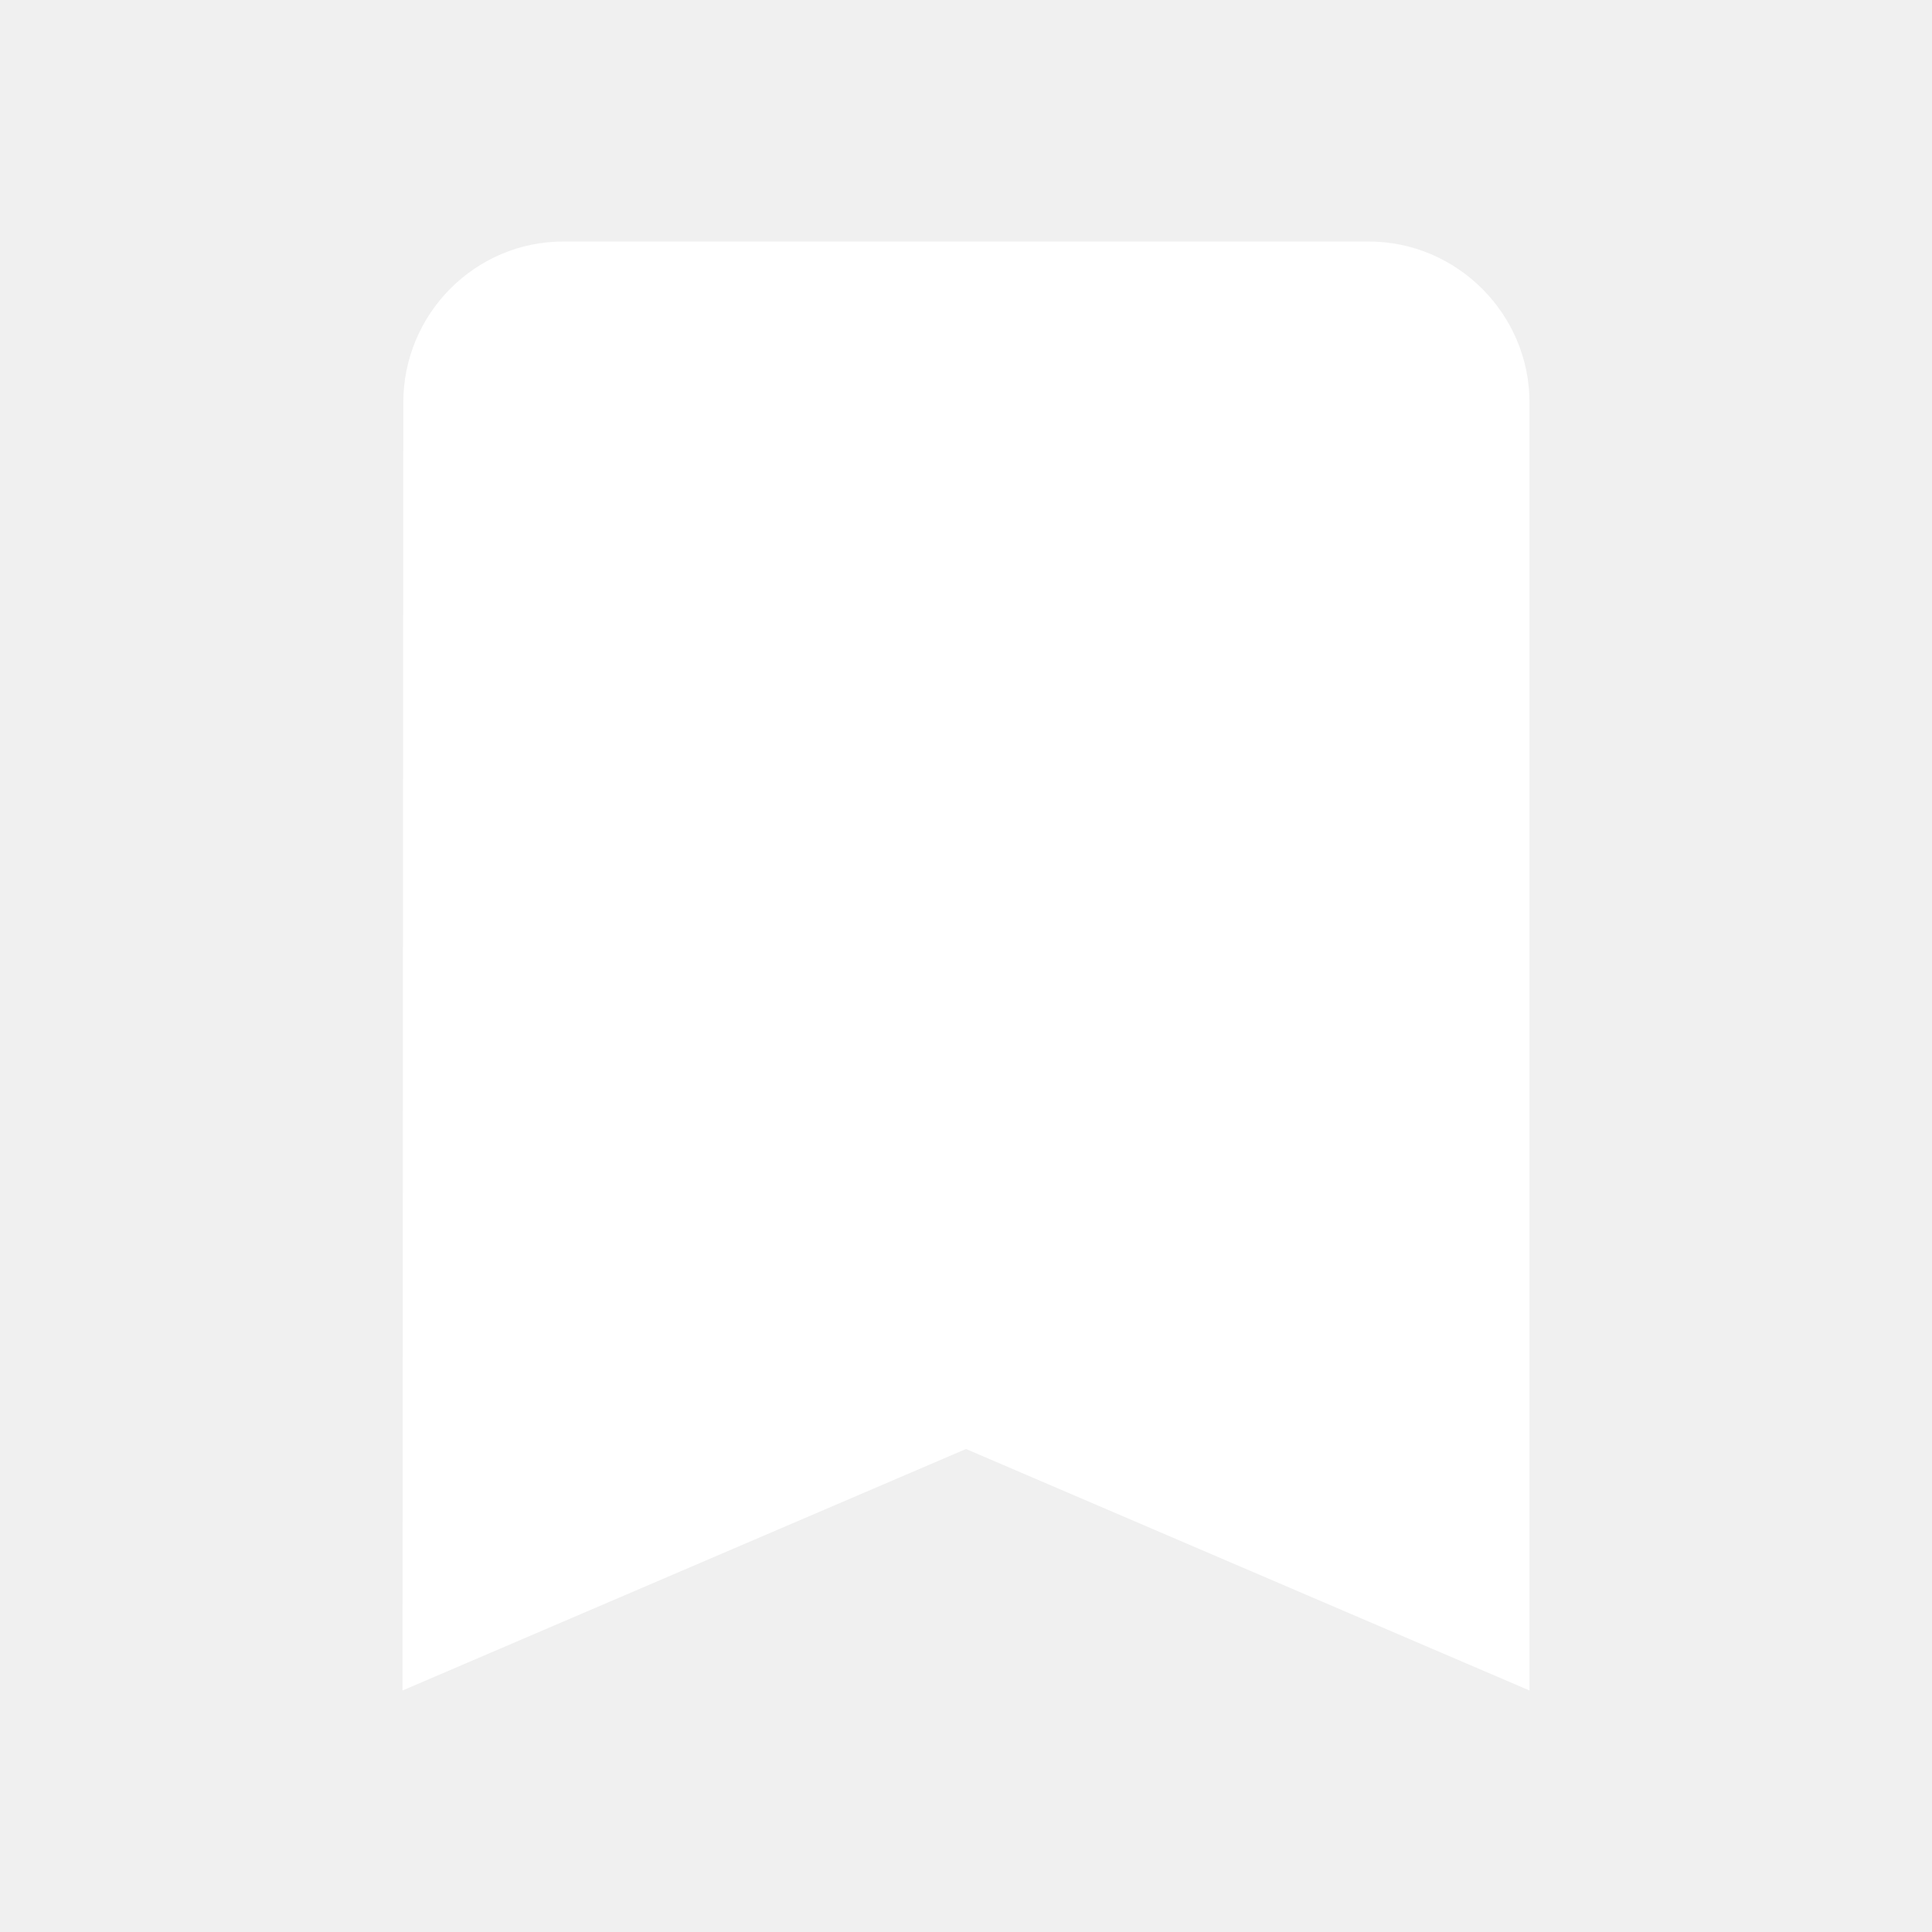
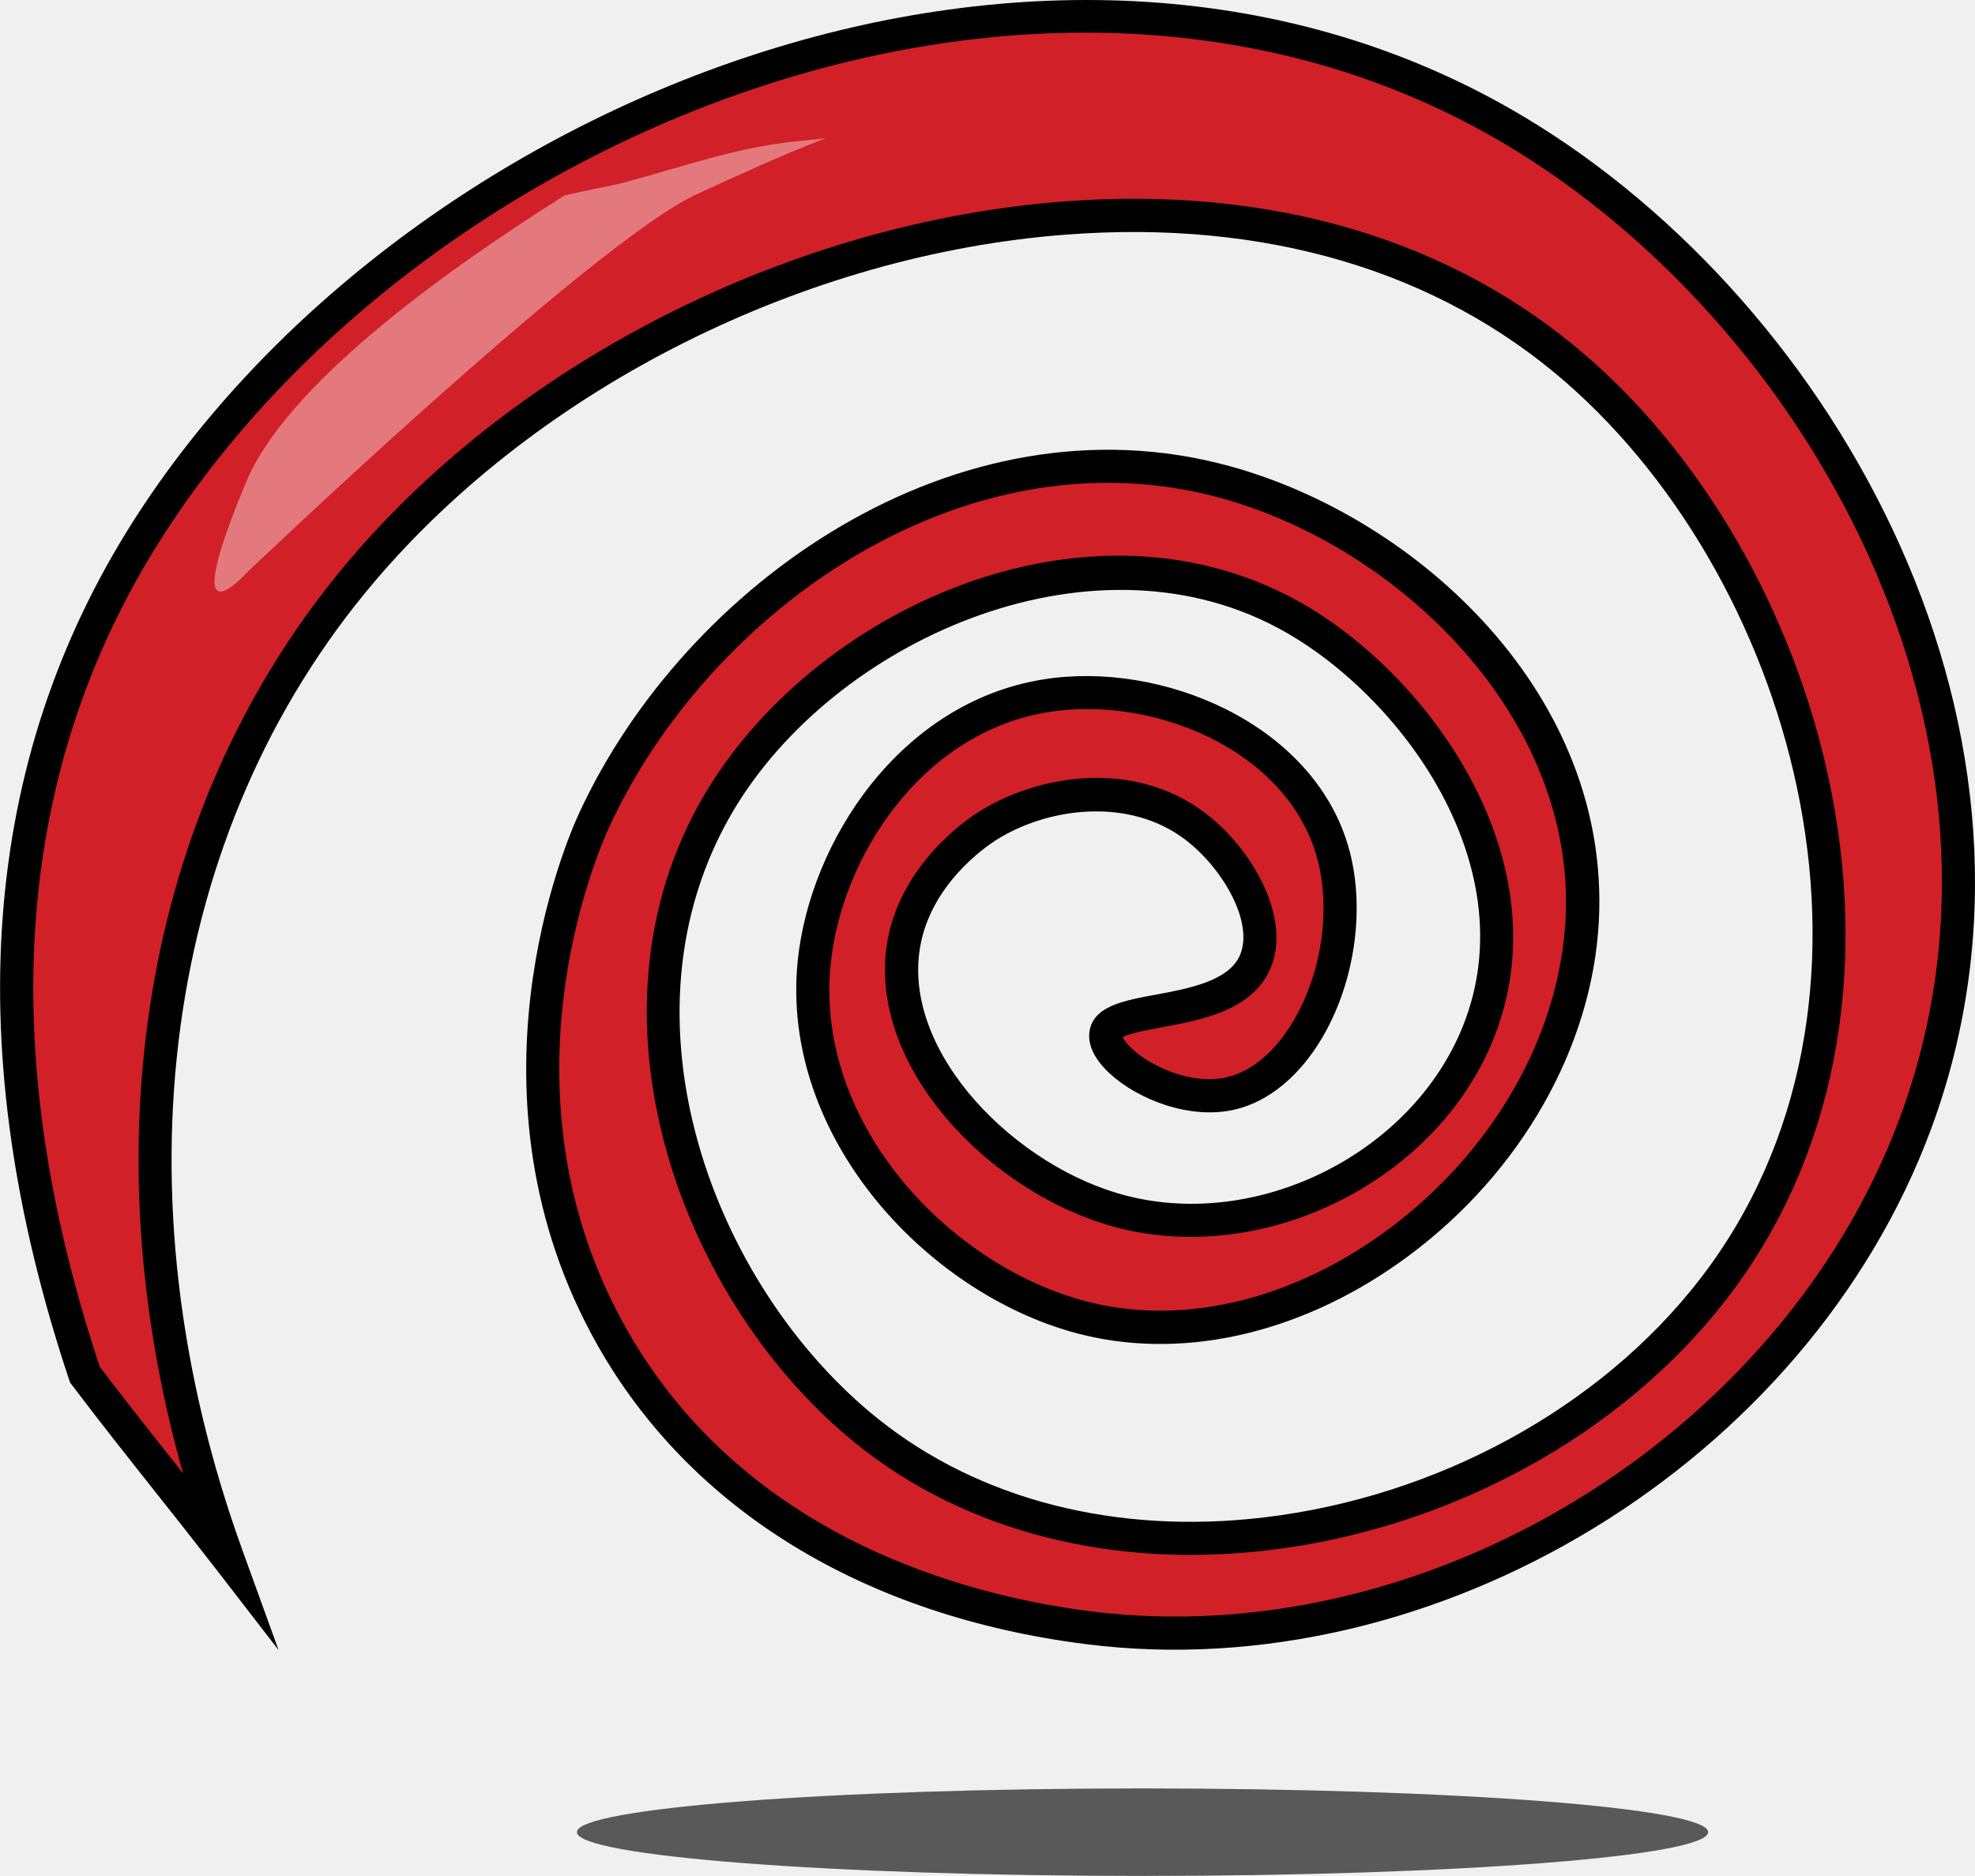
- <svg xmlns="http://www.w3.org/2000/svg" fill="#ffffff" height="24" viewBox="0 0 24 24" width="24">
-   <path d="M17 3H7c-1.1 0-1.99.9-1.99 2L5 21l7-3 7 3V5c0-1.1-.9-2-2-2z" />
-   <path d="M0 0h24v24H0z" fill="none" />
+ <svg xmlns="http://www.w3.org/2000/svg" viewBox="0 0 599.57 569.57">
+   <defs>
+     <clipPath id="a" transform="translate(-91.43 -140)">
+       <rect x="156.56" y="181.98" width="185.39" height="137.54" fill="none" />
+     </clipPath>
+     <clipPath id="b" transform="translate(-91.43 -140)">
+       <rect x="266.52" y="682.97" width="343.43" height="26.6" fill="none" />
+     </clipPath>
+   </defs>
+   <path d="M551.88,180c-137.47-82.6-333.37-8.46-415.65,120.76-51.8,81.35-46.86,173.32-19,256.63,14.32,18.91,29.44,37.41,43.16,55.14C125,514.76,129.52,398,201.29,313.39,288.51,210.61,468,163.48,570,252.1c70.27,61.1,109.38,191.69,41.57,279.37-57.89,74.84-181.86,103.12-256.62,43.26-50.06-40.09-84.4-124.76-45.18-191,33.13-56,112.77-88.8,171.68-57.68,41.38,21.87,79.94,79.19,57.83,129.77C522.46,494.13,475.11,518.7,432.61,508c-37.87-9.5-72.55-47.11-66.87-81.1,3.65-21.84,22.64-34.36,25.3-36.05,17.64-11.26,44.39-14.34,63.25,0,12.62,9.59,23.91,28.65,18.07,41.45-8.08,17.74-43.84,12-45.18,21.63-1.06,7.69,20.23,22.14,37.95,18,24-5.57,39.43-44.64,30.73-73.89-10.13-34.06-52.25-52.35-86.75-46.86-41.43,6.58-67,46.67-70.48,81.1-5.23,51.94,39.2,97.6,83.13,108.14,67.18,16.12,145.93-46.79,150-120.76C575.43,353,517.1,301.07,463.33,286.35c-79.88-21.88-160.57,35.46-191.56,102.74-2.84,6.16-36.5,82.58,5.42,156.8,42.58,75.39,128,86.21,144.57,88.32C522.2,646.93,634.89,583.79,673,481c44.84-121-32.17-247.56-121.08-301" transform="translate(-91.43 -140)" fill="#d12027" />
+   <path d="M176,641,156.4,615.62c-5.63-7.27-11.5-14.67-17.45-22.19-8.5-10.72-17.28-21.81-25.75-33l-.5-.66-.26-.78C79,458.81,85.53,371,132,298.06,213.77,169.61,411.84,90,554.47,175.69h0c95.27,57.25,167.41,187.75,123.21,307.06C640.2,584,527.48,652.68,421.13,639.2c-67.39-8.53-120.06-40.79-148.33-90.83C230,472.59,263.26,395.52,267.19,387c32.09-69.65,114.7-128.16,197.47-105.49C521.85,297.15,580.59,351,576.79,420c-2.1,38.07-23.62,75.9-57.57,101.18-30.89,23-66.84,31.83-98.63,24.2-46.41-11.13-92.42-59.42-87-113.54,3.66-36.32,31.08-78.65,74.7-85.58,35.67-5.68,81.31,13.22,92.36,50.4,5.38,18.06,2.38,40.87-7.64,58.09-6.91,11.88-16.41,19.75-26.76,22.15-13.57,3.15-29.27-3.06-37.77-10.82-4.7-4.3-6.88-8.72-6.32-12.8,1.08-7.77,10.31-9.47,20.07-11.27s22-4.07,25.52-11.76c4.54-10-5.07-26.64-16.54-35.35-17.12-13-41.87-9.73-57.49.23-3.29,2.1-19.85,13.55-23,32.63-5.38,32.2,29.51,67,63.12,75.39,39.33,9.87,84.55-12.29,100.78-49.4C556.38,404,516.33,350.16,479,330.46c-57.54-30.41-134.57,4.37-165,55.78-37,62.59-6,144.53,44,184.55,30.76,24.64,72.44,35.27,117.31,29.91,52.59-6.27,102-33.3,132.17-72.31,64.57-83.49,30.28-210.61-40.89-272.49-38.86-33.79-91.24-49.25-151.44-44.67-79.51,6-160,46.42-210.07,105.42-64.31,75.77-79.27,185.75-40,294.18ZM427.68,286.6c-65.25,0-125.5,48.51-151.34,104.59-3.71,8.06-35.1,80.81,5.24,152.22,36,63.69,103.66,81.09,140.82,85.8,101.92,12.91,209.91-53,245.84-150,42.37-114.4-27.21-239.79-119-294.92-137.81-82.81-329.5-5.4-408.8,119.15C95.86,373.55,89.55,458.18,121.73,555c8.25,10.87,16.82,21.68,25.12,32.15l.14.18c-29-103-10.88-205,50.46-277.22,51.74-61,134.89-102.72,217-108.95,63-4.78,117.87,11.52,158.82,47.12,74.56,64.83,110.24,198.33,42.24,286.25-31.79,41.1-83.73,69.57-138.95,76.15-47.59,5.67-91.91-5.7-124.8-32C298.48,536,265.61,448.35,305.38,381.11c32.79-55.43,114.1-93.52,178.37-59.56,40.76,21.53,84.31,80.86,60.09,136.24-18.11,41.42-68.56,66.15-112.46,55.14-38.56-9.67-76.95-48.86-70.61-86.83,3.89-23.29,23.64-37,27.56-39.46,18-11.48,47.26-16.3,69,.23,14.75,11.21,26.44,32.58,19.61,47.56-5.68,12.47-20.75,15.25-32.86,17.49-4,.74-10,1.84-11.81,3,.37.81,1.78,3,5.67,5.8,6.06,4.3,16.53,8.55,26,6.33,7.62-1.77,14.84-7.95,20.34-17.4,8.68-14.94,11.32-34.63,6.7-50.16-9.55-32.11-49.66-48.31-81.13-43.32-38.64,6.14-63,44.07-66.25,76.64-4.93,48.89,37,92.59,79.29,102.73,28.87,6.93,61.78-1.26,90.26-22.48,31.58-23.52,51.59-58.53,53.53-93.65C570.11,358.05,516.13,306,462,291.21A129.42,129.42,0,0,0,427.68,286.6Z" transform="translate(-91.43 -140)" fill="#010101" />
+   <g opacity="0.4">
+     <g clip-path="url(#a)">
+       <path d="M332.28,183c-17.68,1.9-34.14,7.79-51.19,12.37-4.5,1.21-11.65,2.33-18.32,4-38.52,24.28-84.46,58-96.54,86.82-21.77,52,0,27.8,0,27.8S271.44,213.54,302.88,199C315.73,193.09,328.6,187.17,342,182c-3.23.33-6.46.63-9.67,1" transform="translate(-91.43 -140)" fill="#fff" />
+     </g>
+   </g>
+   <g opacity="0.63">
+     <g clip-path="url(#b)">
+       <path d="M610,696.27c0,7.35-76.88,13.3-171.71,13.3s-171.72-6-171.72-13.3S343.4,683,438.24,683,610,688.92,610,696.27" transform="translate(-91.43 -140)" fill="#010101" />
+     </g>
+   </g>
</svg>
